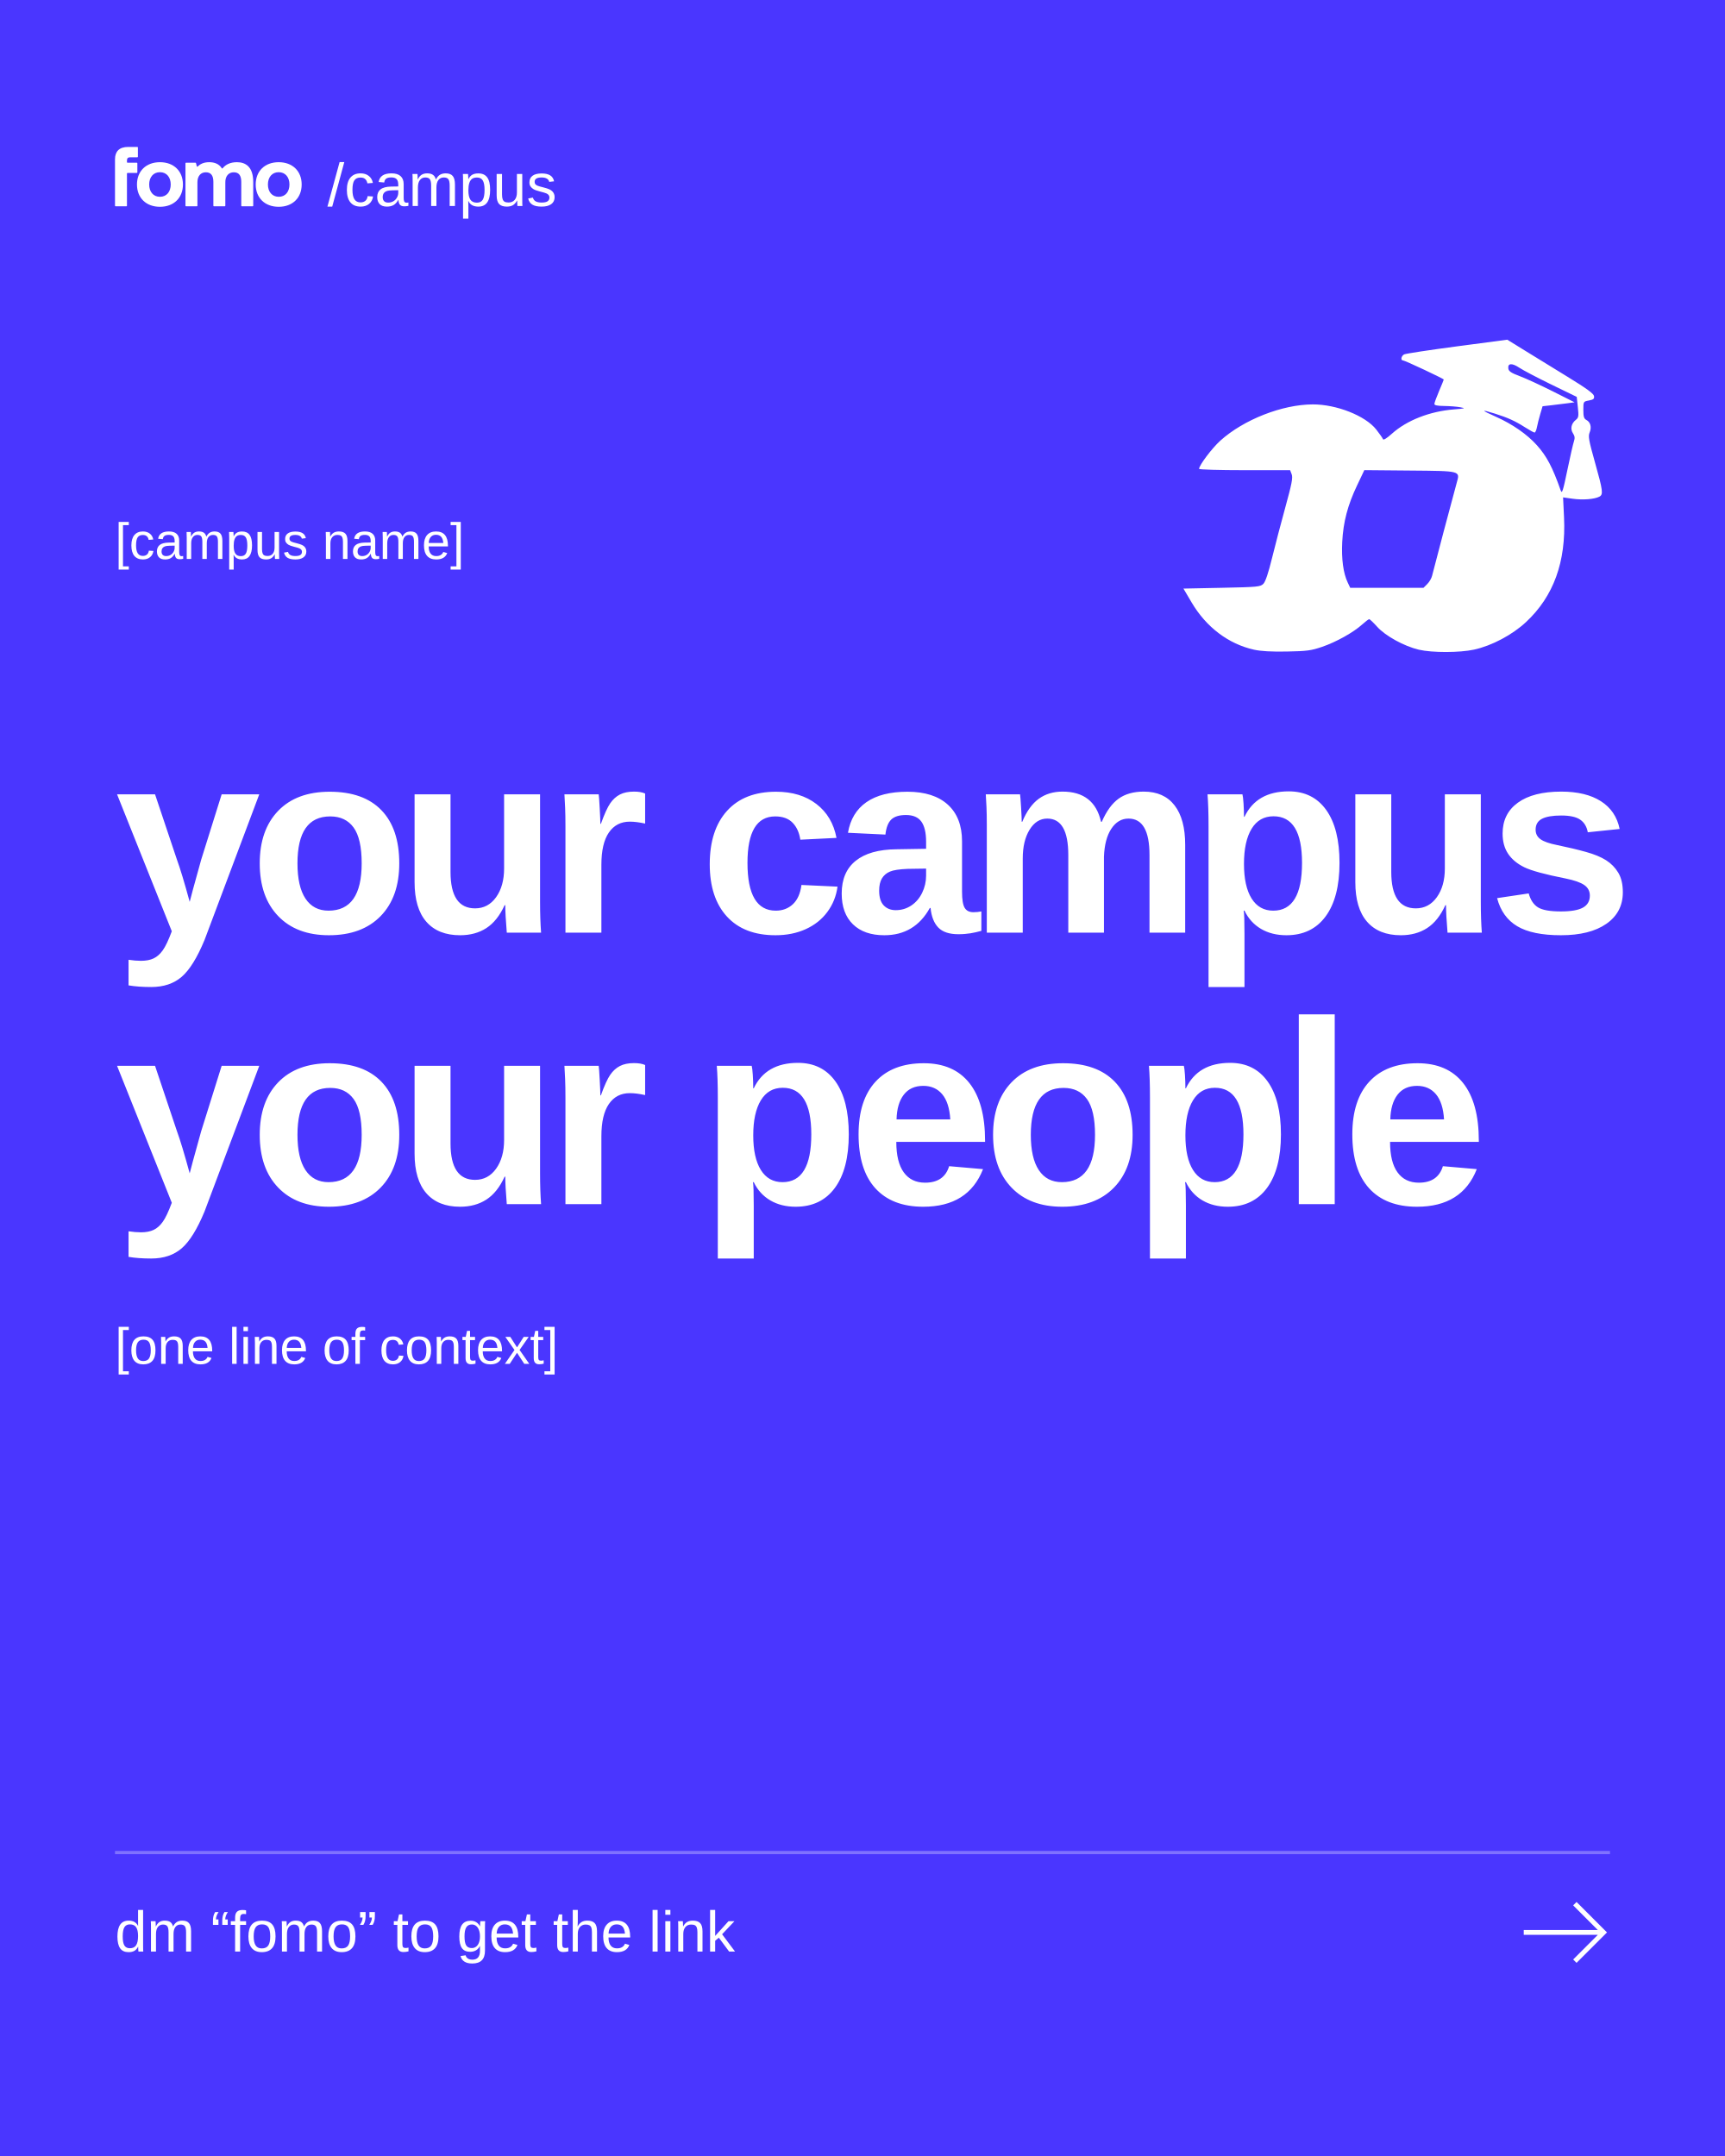
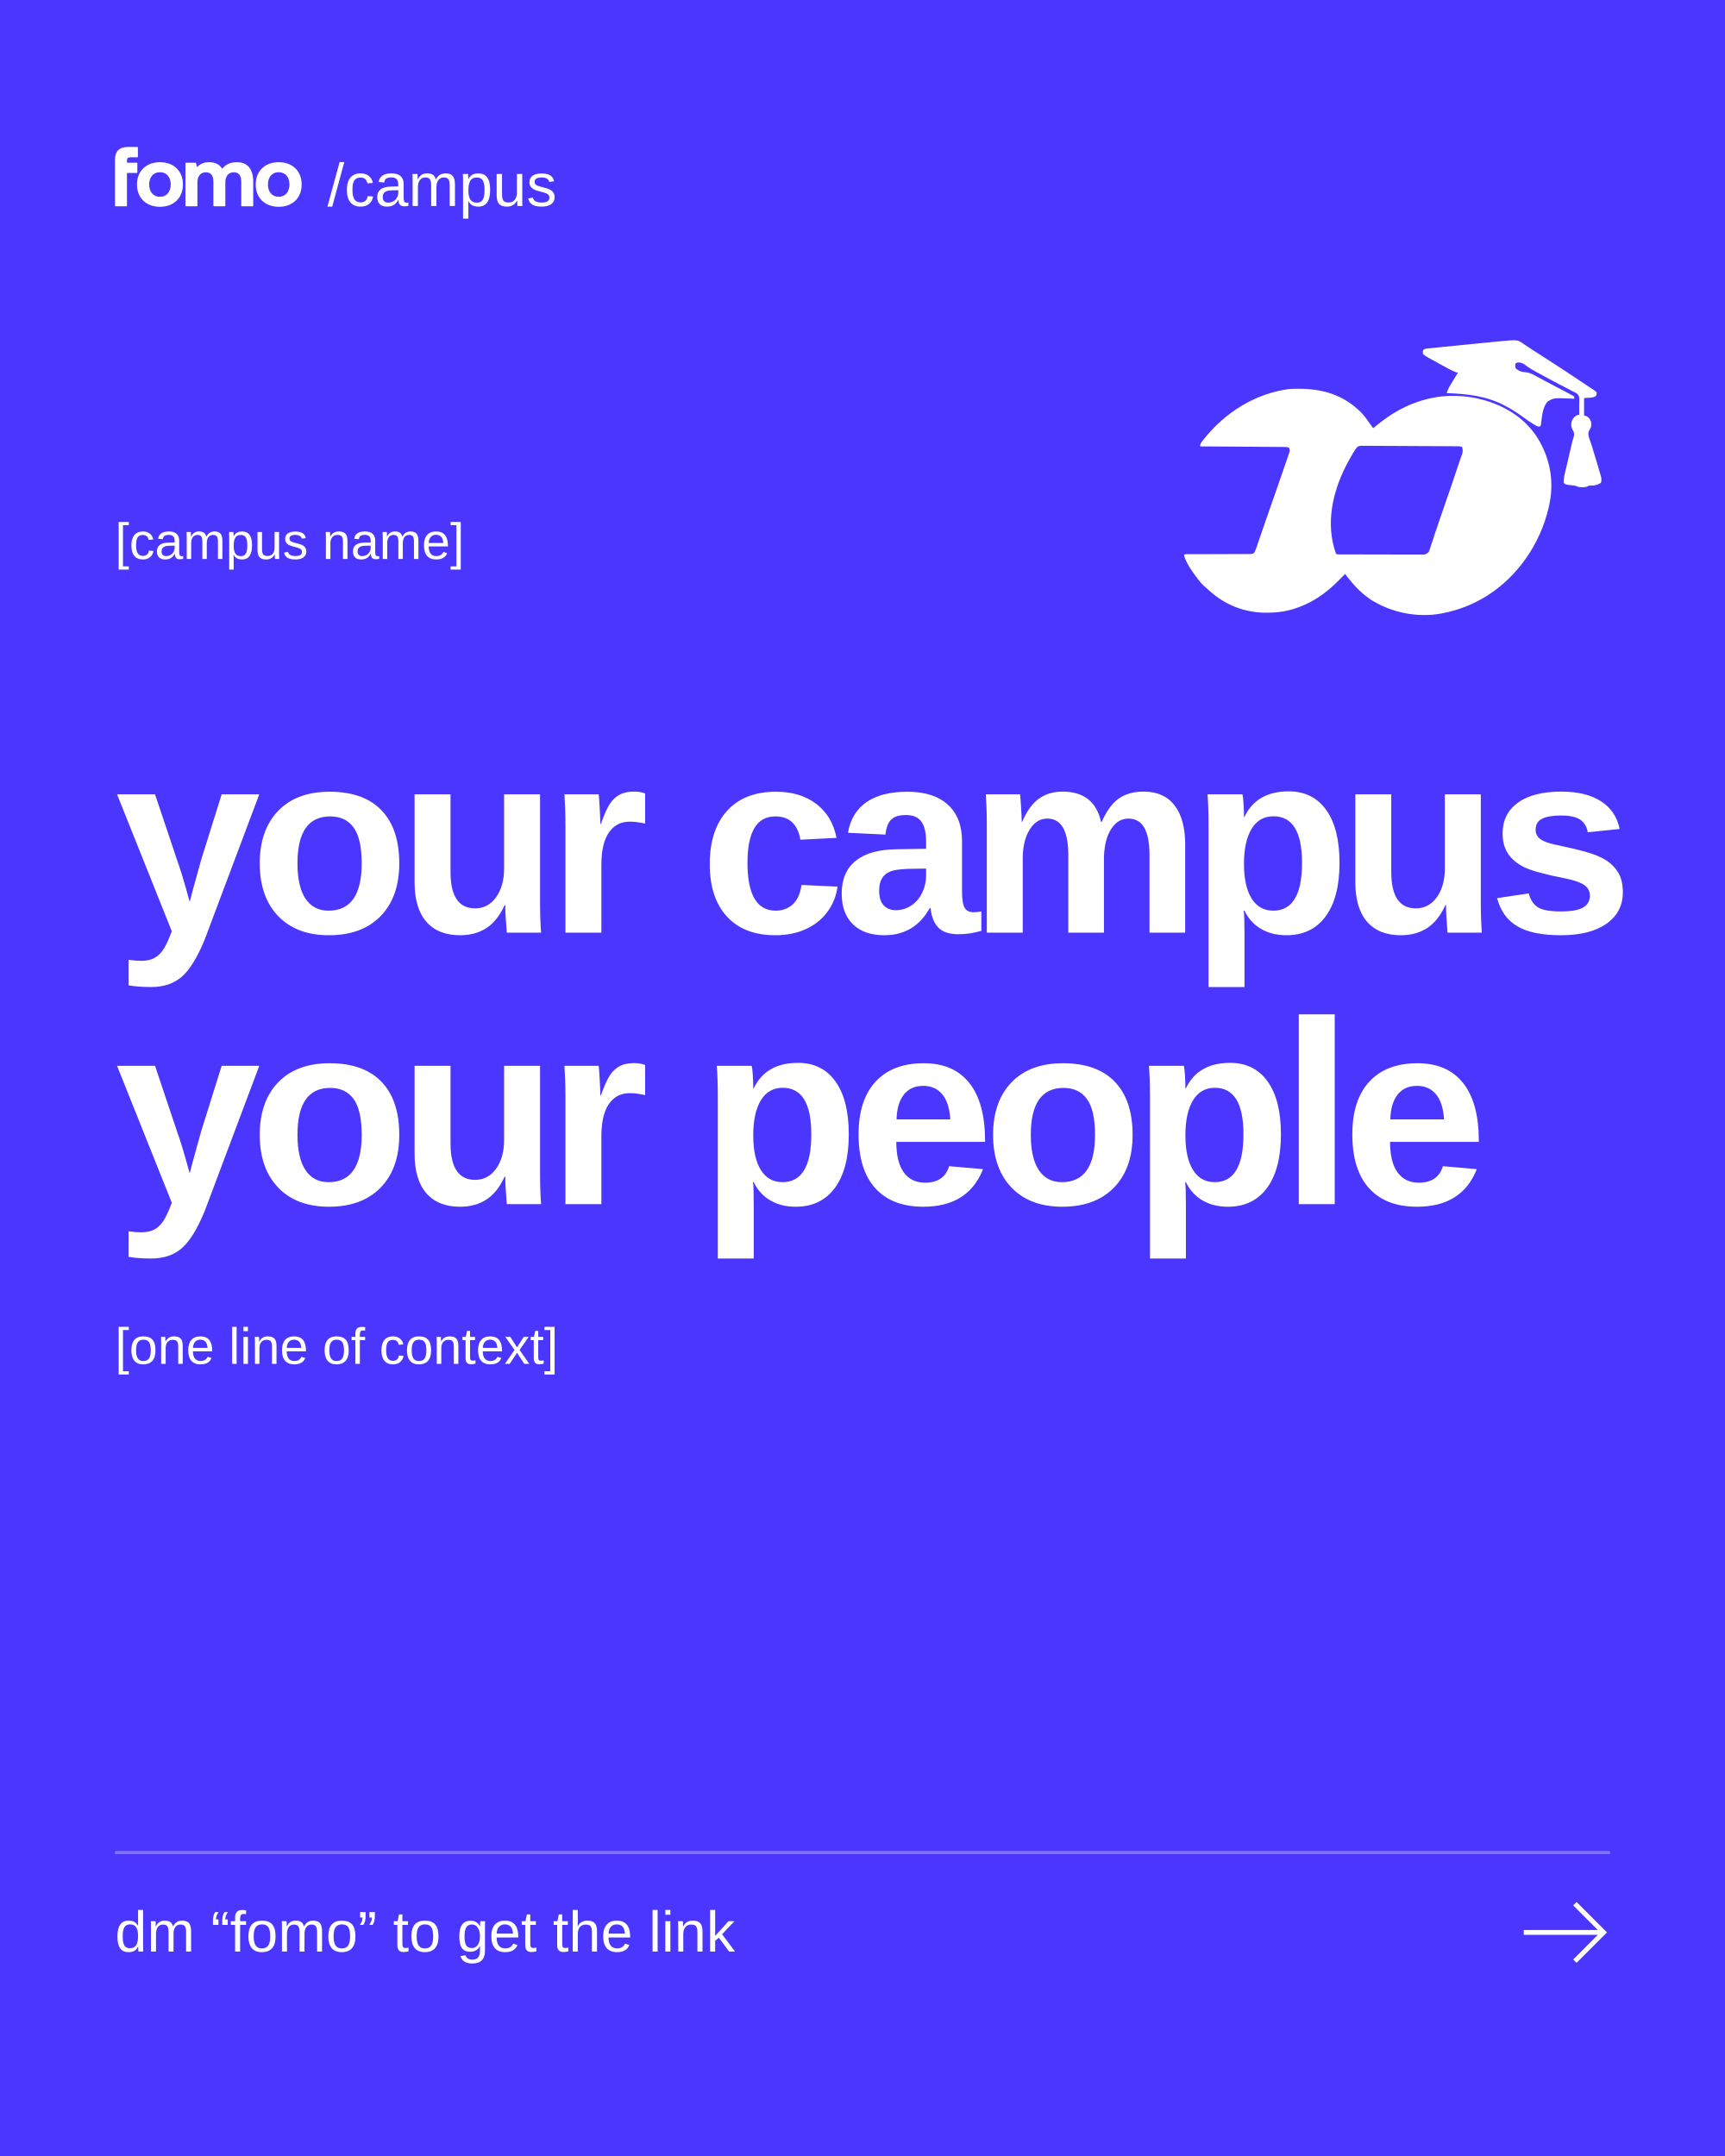
<svg xmlns="http://www.w3.org/2000/svg" xmlns:xlink="http://www.w3.org/1999/xlink" width="1080" height="1350" viewBox="0 0 1080 1350" role="img" aria-labelledby="title description">
  <defs>
    <style>text{font-family:Aeonik,Arial,sans-serif} .headline{font-size:164px;font-weight:700;letter-spacing:-7px} .label{font-size:32px;font-weight:500} .context{font-size:32px;font-weight:400}</style>
-     <symbol id="fomo-campus-mark" viewBox="0 0 277 209">
-       <path fill="currentColor" fill-rule="evenodd" d="M50.000,202.454 C33.705,198.818 19.538,188.090 10.253,172.354 L5.029,163.500 L29.489,163.000 C52.331,162.533 54.082,162.366 55.966,160.480 C57.311,159.134 59.166,153.631 61.529,143.980 C63.479,136.016 67.321,121.352 70.067,111.393 C74.100,96.764 74.866,92.778 74.054,90.643 L73.050,88.000 L44.025,88.000 C28.061,88.000 15.000,87.620 15.000,87.155 C15.000,84.902 23.310,73.879 28.577,69.146 C43.517,55.719 68.036,46.109 87.500,46.052 C102.601,46.008 121.019,53.288 127.932,62.034 C130.068,64.735 132.006,67.518 132.239,68.217 C132.507,69.020 134.620,67.729 137.974,64.713 C147.433,56.208 162.121,50.459 177.500,49.241 C184.793,48.664 185.146,48.542 181.500,47.861 C179.300,47.451 174.688,47.089 171.250,47.058 C166.932,47.018 165.008,46.614 165.027,45.750 C165.042,45.062 166.392,41.363 168.027,37.529 C169.662,33.695 171.000,30.400 171.000,30.207 C171.000,29.668 146.162,18.000 145.013,18.000 C143.327,18.000 143.878,15.133 145.750,14.166 C146.713,13.669 161.900,11.356 179.500,9.026 L211.500,4.790 L222.500,11.582 C228.550,15.318 240.925,22.925 250.000,28.486 C262.075,35.887 266.584,39.173 266.812,40.742 C267.067,42.496 266.477,43.008 263.562,43.554 C260.006,44.221 260.000,44.232 260.000,49.576 C260.000,53.844 260.392,55.139 261.932,55.964 C264.577,57.379 265.412,60.590 264.014,63.967 C263.006,66.401 263.472,69.011 267.423,83.051 C272.488,101.050 272.805,103.499 270.250,104.866 C267.154,106.523 259.669,107.120 253.291,106.219 L247.082,105.342 L247.691,118.089 C249.045,146.383 241.051,168.416 223.477,184.828 C214.722,193.004 201.645,199.940 190.303,202.424 C181.154,204.427 163.526,204.448 155.114,202.465 C145.752,200.258 133.808,193.693 128.583,187.881 C126.169,185.197 123.868,183.000 123.468,183.000 C123.069,183.000 121.062,184.519 119.007,186.375 C113.386,191.453 102.467,197.553 93.500,200.625 C86.454,203.039 83.772,203.397 71.000,203.635 C61.080,203.819 54.447,203.446 50.000,202.454 Z M160.505,160.586 C161.832,159.258 163.208,156.896 163.563,155.336 C164.261,152.261 177.252,103.223 179.227,96.207 C181.451,88.309 182.304,88.537 149.321,88.235 L120.360,87.970 L115.721,97.735 C109.729,110.347 106.933,121.000 106.271,133.746 C105.708,144.571 106.940,153.710 109.760,159.622 L111.370,163.000 L134.731,163.000 L158.091,163.000 L160.505,160.586 Z M250.034,86.896 C251.680,78.978 253.459,71.229 253.988,69.675 C254.713,67.543 254.566,66.268 253.391,64.474 C251.558,61.676 252.287,58.234 255.204,55.922 C256.976,54.518 257.119,53.620 256.495,47.800 L255.794,41.256 L239.647,33.406 C230.766,29.089 221.572,24.264 219.216,22.684 C214.490,19.516 211.678,19.728 212.180,23.213 C212.430,24.953 214.020,26.003 219.500,28.049 C223.350,29.486 232.777,33.823 240.449,37.688 L254.398,44.713 L249.949,45.317 C247.502,45.649 242.915,46.215 239.755,46.575 L234.009,47.229 L232.535,52.193 C231.725,54.923 230.772,58.697 230.419,60.579 C230.066,62.460 229.386,64.000 228.908,64.000 C228.430,64.000 225.645,62.468 222.718,60.597 C216.518,56.630 211.811,54.499 203.500,51.895 C194.387,49.040 194.604,49.632 204.245,53.924 C214.738,58.595 224.093,65.085 230.327,72.018 C236.619,79.017 240.381,86.148 245.558,100.893 C246.418,103.343 246.979,101.588 250.034,86.896 Z" />
+     <symbol id="fomo-campus-mark" viewBox="0 0 620 415">
+       <g fill="currentColor" fill-rule="evenodd">
+         <path d="M0 0 C0.381 0.25 0.381 0.25 2.306 1.515 C3.878 2.55 5.442 3.598 6.998 4.657 C9.732 6.515 12.509 8.298 15.292 10.079 C17.399 11.43 19.495 12.796 21.59 14.164 C24.88 16.307 28.187 18.422 31.504 20.523 C49.106 31.686 66.441 43.242 83.757 54.843 C87.17 57.13 90.585 59.413 94.013 61.676 C94.574 62.047 95.136 62.418 95.714 62.8 C97.17 63.763 98.628 64.722 100.087 65.682 C102.25 67.187 102.25 67.187 104.25 69.188 C104.125 71.688 104.125 71.688 103.25 74.188 C99.92 76.466 96.412 76.605 92.5 76.812 C91.469 76.874 91.469 76.874 86.25 77.188 C86.25 85.438 86.25 93.688 86.25 102.188 C87.57 102.517 88.89 102.847 90.25 103.188 C93.186 105.388 95.078 107.671 96.25 111.188 C96.961 116.546 96.293 120.019 93.027 124.352 C90.708 129.829 95.015 138.1 96.688 143.375 C99.934 153.769 103.084 164.192 106.126 174.648 C106.582 176.211 107.043 177.773 107.508 179.334 C108.163 181.539 108.804 183.747 109.441 185.957 C109.64 186.614 109.838 187.272 110.043 187.949 C111.102 191.689 111.539 194.473 110.25 198.188 C104.979 201.712 99.412 202.434 93.25 202.188 C92.944 202.349 92.944 202.349 91.395 203.164 C88.732 204.435 86.752 204.454 83.812 204.438 C82.886 204.443 81.959 204.448 81.004 204.453 C78.072 204.17 75.954 203.315 73.25 202.188 C71.039 201.879 71.039 201.879 68.875 201.75 C59.926 200.789 59.926 200.789 57.25 198.188 C56.676 190.935 59.254 183.051 60.902 176.047 C61.166 174.91 61.428 173.773 61.691 172.635 C62.238 170.271 62.788 167.908 63.343 165.546 C64.049 162.533 64.748 159.518 65.444 156.502 C66.114 153.6 66.79 150.698 67.465 147.797 C67.589 147.259 67.589 147.259 68.219 144.539 C70.17 136.237 70.17 136.237 71.436 132.618 C72.439 129.624 72.221 128.175 71.25 125.188 C70.734 124.259 70.219 123.331 69.688 122.375 C67.648 117.853 67.231 113.939 68.977 109.227 C71.014 105.3 73.119 103.036 77.25 101.188 C77.91 101.188 78.57 101.188 79.25 101.188 C79.33 97.308 79.35 93.434 79.317 89.554 C79.314 88.237 79.327 86.92 79.356 85.603 C79.581 74.805 79.581 74.805 76.586 71.166 C74.22 69.539 71.868 68.365 69.25 67.188 C67.39 66.189 65.532 65.186 63.676 64.18 C62.166 63.406 60.657 62.632 59.143 61.865 C56.393 60.469 53.652 59.054 50.91 57.641 C50.353 57.354 49.796 57.067 49.223 56.772 C41.778 52.927 34.443 48.882 27.102 44.844 C24.172 43.233 21.236 41.643 18.273 40.094 C12.833 37.246 7.855 34.277 3.02 30.48 C-0.601 27.835 -4.037 26.039 -8.625 26.438 C-10.75 27.188 -10.75 27.188 -11.75 28.188 C-12.125 31 -12.125 31 -11.75 34.188 C-7.513 38.673 -2.735 40.104 3.273 40.398 C9.259 41.042 13.924 43.743 19.125 46.625 C20.657 47.45 22.189 48.275 23.722 49.099 C25.262 49.929 26.798 50.767 28.334 51.605 C31.714 53.44 35.119 55.223 38.531 56.998 C41.6 58.598 44.657 60.22 47.714 61.844 C50.058 63.086 52.407 64.318 54.756 65.549 C57.322 66.898 59.879 68.263 62.438 69.625 C62.925 69.879 62.925 69.879 65.395 71.166 C66.289 71.646 67.184 72.126 68.105 72.621 C68.906 73.044 69.707 73.468 70.532 73.904 C71.099 74.328 71.666 74.751 72.25 75.188 C72.25 76.177 72.25 77.168 72.25 78.188 C71.151 78.125 70.052 78.063 68.92 77.999 C43.085 76.883 43.085 76.883 34.25 82.188 C27.439 89.664 26.212 102.172 25.144 111.841 C24.906 113.925 24.906 113.925 24.25 117.188 C21.25 118.188 21.25 118.188 18.527 116.992 C17.406 116.363 16.294 115.718 15.188 115.062 C14.58 114.71 13.972 114.357 13.346 113.994 C8.089 110.861 3.173 107.315 -1.75 103.688 C-9.148 98.237 -16.625 93.466 -24.75 89.188 C-25.316 88.881 -25.883 88.575 -26.466 88.259 C-52.526 74.198 -80.598 71.188 -109.75 70.188 C-108.162 64.183 -104.98 59.26 -101.75 54 C-101.203 53.098 -100.657 52.197 -100.094 51.268 C-95.861 44.3 -95.861 44.3 -93.75 41.188 C-94.612 40.923 -95.473 40.659 -96.361 40.387 C-99.744 39.256 -102.842 37.695 -105.969 35.992 C-106.545 35.683 -107.121 35.375 -107.714 35.056 C-109.562 34.063 -111.406 33.063 -113.25 32.062 C-114.516 31.379 -115.782 30.696 -117.048 30.013 C-123.518 26.517 -129.979 23.004 -136.375 19.375 C-136.646 19.222 -136.646 19.222 -138.018 18.447 C-140.228 17.172 -141.932 16.005 -143.75 14.188 C-144 11.688 -144 11.688 -143.75 9.188 C-141.368 6.806 -140.56 6.841 -137.29 6.505 C-136.35 6.404 -135.41 6.303 -134.442 6.199 C-133.924 6.148 -133.924 6.148 -131.301 5.891 C-130.209 5.776 -129.117 5.662 -127.991 5.545 C-124.98 5.23 -121.968 4.927 -118.955 4.627 C-116.426 4.374 -113.899 4.115 -111.371 3.855 C-103.213 3.02 -95.052 2.208 -86.891 1.4 C-84.737 1.186 -82.584 0.972 -80.43 0.757 C-71.143 -0.17 -61.855 -1.084 -52.566 -1.986 C-50.513 -2.186 -48.46 -2.388 -46.408 -2.591 C-43.148 -2.912 -39.887 -3.226 -36.627 -3.536 C-34.875 -3.703 -33.123 -3.877 -31.372 -4.051 C-8.751 -6.169 -8.751 -6.169 0 0 Z " fill="currentColor" transform="translate(496.75,16.8125)" id="graduation-cap" />
+         <path d="M0 0 C0.334 -0.005 0.334 -0.005 2.026 -0.03 C35.306 -0.419 64.488 6.477 89.801 29.238 C90.184 29.581 90.184 29.581 92.125 31.312 C98.284 37.128 102.994 43.789 107.761 50.741 C109.059 52.61 110.417 54.431 111.801 56.238 C112.456 55.693 113.11 55.148 113.785 54.586 C135.692 36.436 158.906 22.309 186.801 15.238 C187.536 15.044 188.272 14.849 189.029 14.648 C222.008 6.26 258.766 9.745 289.801 23.238 C290.489 23.536 291.178 23.833 291.887 24.14 C315.49 34.578 335.991 51.705 348.801 74.238 C349.161 74.872 349.521 75.506 349.893 76.159 C365.526 104.281 369.958 135.83 362.801 167.238 C362.629 167.999 362.458 168.76 362.281 169.544 C350.348 221.049 318.521 267.61 273.594 295.941 C254.204 307.791 234.057 315.773 211.801 320.238 C211.502 320.298 211.502 320.298 209.992 320.602 C174.894 327.278 137.487 319.563 107.488 300.426 C93.103 290.303 82.155 278.326 71.801 264.238 C68.857 267.165 65.943 270.117 63.051 273.094 C43.793 292.806 22.475 307.371 -4.262 314.988 C-4.609 315.088 -4.609 315.088 -6.369 315.591 C-17.371 318.551 -28.393 319.631 -39.762 319.613 C-40.365 319.613 -40.969 319.612 -41.591 319.612 C-72.15 319.486 -100.351 308.257 -122.715 287.512 C-124.06 286.281 -125.416 285.061 -126.829 283.909 C-131.425 280.147 -135.019 276.047 -138.574 271.301 C-138.854 270.931 -138.854 270.931 -140.267 269.058 C-147.312 259.582 -155.16 248.829 -158.199 237.238 C-157.199 236.238 -157.199 236.238 -155.554 236.114 C-155.195 236.114 -155.195 236.114 -153.379 236.114 C-152.557 236.111 -151.735 236.109 -150.889 236.106 C-149.981 236.108 -149.073 236.11 -148.137 236.112 C-147.662 236.111 -147.662 236.111 -145.255 236.107 C-143.182 236.103 -141.109 236.101 -139.036 236.1 C-134.637 236.097 -130.239 236.075 -125.84 236.055 C-117.64 236.017 -109.441 235.985 -101.241 235.988 C-95.547 235.99 -89.853 235.965 -84.159 235.926 C-81.984 235.915 -79.81 235.914 -77.635 235.922 C-74.596 235.931 -71.559 235.91 -68.52 235.882 C-67.616 235.892 -66.712 235.902 -65.781 235.913 C-63.48 235.874 -61.431 235.795 -59.199 235.238 C-57.222 232.975 -57.222 232.975 -56.199 230.238 C-56.049 229.877 -56.049 229.877 -55.287 228.046 C-55.034 227.307 -54.781 226.568 -54.52 225.807 C-54.225 224.954 -53.929 224.101 -53.625 223.222 C-53.313 222.303 -53.001 221.384 -52.68 220.438 C-52.345 219.467 -52.01 218.496 -51.665 217.495 C-50.567 214.307 -49.477 211.116 -48.387 207.926 C-47.618 205.689 -46.848 203.452 -46.078 201.216 C-45.688 200.085 -45.299 198.955 -44.91 197.824 C-44.717 197.263 -44.523 196.703 -44.324 196.125 C-43.737 194.417 -43.149 192.708 -42.562 191 C-39.445 181.928 -36.273 172.877 -33.085 163.829 C-30.438 156.305 -27.818 148.772 -25.199 141.238 C-25.01 140.693 -25.01 140.693 -24.05 137.935 C-21.733 131.275 -19.426 124.611 -17.137 117.941 C-16.101 114.925 -15.062 111.911 -14.015 108.9 C-12.847 105.543 -11.696 102.18 -10.547 98.816 C-10.192 97.805 -9.838 96.793 -9.473 95.751 C-9.315 95.284 -9.315 95.284 -8.516 92.923 C-8.236 92.111 -7.956 91.299 -7.668 90.462 C-7.144 87.979 -7.261 86.586 -8.199 84.238 C-10.694 82.991 -12.393 83.1 -15.185 83.08 C-16.24 83.07 -17.294 83.06 -18.381 83.05 C-19.554 83.044 -20.727 83.039 -21.901 83.033 C-23.133 83.023 -24.364 83.013 -25.596 83.003 C-28.945 82.976 -32.294 82.955 -35.643 82.935 C-39.141 82.913 -42.639 82.886 -46.137 82.859 C-52.764 82.809 -59.39 82.764 -66.016 82.721 C-73.559 82.672 -81.102 82.617 -88.645 82.561 C-104.163 82.447 -119.681 82.341 -135.199 82.238 C-135.199 78.256 -133.316 76.355 -130.949 73.363 C-130.725 73.077 -130.725 73.077 -129.591 71.629 C-99.67 33.987 -57.047 7.132 -9.063 0.45 C-6.043 0.107 -3.037 0.037 0 0 Z M85.796 87.473 C85.467 88.055 85.139 88.638 84.801 89.238 C84.204 90.127 83.608 91.016 82.993 91.931 C81.328 94.816 79.668 97.702 78.051 100.613 C77.748 101.154 77.446 101.696 77.135 102.253 C56.446 139.508 44.401 184.136 55.855 226.273 C58.318 234.756 58.318 234.756 59.801 236.238 C61.436 236.341 63.077 236.373 64.716 236.379 C65.248 236.382 65.248 236.382 67.94 236.396 C69.13 236.397 70.319 236.398 71.509 236.399 C72.754 236.404 73.999 236.409 75.244 236.414 C78.634 236.428 82.025 236.434 85.415 236.438 C87.533 236.441 89.65 236.446 91.767 236.45 C98.388 236.464 105.009 236.473 111.629 236.477 C119.278 236.482 126.927 236.499 134.576 236.528 C140.483 236.55 146.39 236.56 152.298 236.561 C155.828 236.562 159.358 236.568 162.889 236.586 C166.21 236.602 169.532 236.605 172.854 236.596 C174.073 236.595 175.292 236.599 176.511 236.609 C178.175 236.622 179.84 236.614 181.505 236.606 C181.971 236.607 181.971 236.607 184.328 236.61 C187.274 236.167 188.63 235.243 190.801 233.238 C191.826 231.269 191.826 231.269 192.577 228.99 C192.87 228.127 193.162 227.263 193.463 226.373 C193.766 225.431 194.07 224.49 194.383 223.52 C194.714 222.531 195.045 221.542 195.385 220.524 C196.286 217.828 197.174 215.128 198.058 212.427 C198.991 209.588 199.939 206.754 200.887 203.919 C201.273 202.767 201.658 201.614 202.044 200.462 C202.235 199.888 202.427 199.315 202.624 198.725 C203.21 196.972 203.793 195.219 204.377 193.465 C207.713 183.444 211.177 173.469 214.683 163.506 C220.927 145.762 227.018 127.969 232.861 110.088 C233.957 106.744 235.087 103.418 236.28 100.107 C236.399 99.771 236.399 99.771 237.001 98.067 C237.451 96.798 237.911 95.532 238.385 94.271 C239.795 90.248 239.98 87.345 238.801 83.238 C236.124 81.9 234.056 82.094 231.058 82.071 C230.464 82.065 229.871 82.059 229.259 82.053 C227.261 82.035 225.264 82.024 223.267 82.014 C221.838 82.002 220.409 81.991 218.98 81.979 C214.279 81.943 209.579 81.917 204.879 81.895 C204.079 81.891 203.28 81.887 202.456 81.883 C194.917 81.846 187.378 81.815 179.839 81.793 C170.194 81.766 160.549 81.715 150.904 81.633 C144.124 81.577 137.344 81.548 130.563 81.539 C126.512 81.533 122.463 81.515 118.413 81.468 C114.601 81.424 110.79 81.413 106.977 81.428 C105.58 81.428 104.183 81.416 102.786 81.39 C90.014 81.172 90.014 81.172 85.796 87.473 Z " fill="currentColor" transform="translate(170.1992,80.76172)" id="fomo-eyes" />
+       </g>
    </symbol>
    <symbol id="fomo-wordmark" viewBox="0 0 352 113" fill="none">
      <path d="M0.003 23.325C0.003 8.468 7.991 0 24.923 0H42.105C42.675 0 43.134 0.46 43.134 1.029V18.462C43.134 19.031 42.675 19.49 42.105 19.49H28.757C24.443 19.49 22.526 21.408 22.526 25.561V28.685C22.526 29.255 22.985 29.714 23.555 29.714H41.076C41.646 29.714 42.105 30.174 42.105 30.743V48.014C42.105 48.584 41.646 49.043 41.076 49.043H23.555C22.985 49.043 22.526 49.503 22.526 50.072V110.797C22.526 111.366 22.066 111.826 21.497 111.826H1.029C0.46 111.826 0 111.366 0 110.797V23.325H0.003Z" fill="currentColor" />
      <path d="M41.381 70.769C41.381 45.528 58.636 28.757 84.673 28.757C110.711 28.757 127.965 45.531 127.965 70.769C127.965 96.008 110.711 112.782 84.673 112.782C58.636 112.782 41.381 96.008 41.381 70.769ZM104.959 70.769C104.959 57.192 97.291 47.606 84.67 47.606C72.049 47.606 64.384 57.192 64.384 70.769C64.384 84.347 72.052 93.933 84.67 93.933C97.287 93.933 104.959 84.347 104.959 70.769Z" fill="currentColor" />
      <path d="M260.369 65.978V110.796C260.369 111.366 259.909 111.825 259.34 111.825H238.872C238.302 111.825 237.843 111.366 237.843 110.796V65.817C237.843 53.995 233.371 47.767 223.785 47.767C214.199 47.767 207.491 54.794 207.81 67.415V110.796C207.81 111.366 207.35 111.825 206.781 111.825H186.313C185.744 111.825 185.284 111.366 185.284 110.796V65.817C185.284 53.995 180.812 47.767 171.065 47.767C161.318 47.767 155.251 55.117 155.251 66.616V110.796C155.251 111.366 154.792 111.825 154.222 111.825H133.754C133.185 111.825 132.725 111.366 132.725 110.796V30.746C132.725 30.177 133.185 29.717 133.754 29.717H151.571C152.044 29.717 152.456 30.039 152.569 30.495L154.088 36.58C154.246 37.211 155.028 37.447 155.501 37.002C160.183 32.615 166.476 28.757 177.451 28.757C186.961 28.757 195.882 31.703 201.246 40.284C201.565 40.791 202.281 40.836 202.652 40.362C208.307 33.136 217.317 28.757 229.687 28.757C245.662 28.757 260.358 37.063 260.358 65.978H260.369Z" fill="currentColor" />
      <path d="M265.029 70.769C265.029 45.528 282.284 28.757 308.321 28.757C334.359 28.757 351.613 45.531 351.613 70.769C351.613 96.008 334.359 112.782 308.321 112.782C282.284 112.782 265.029 96.008 265.029 70.769ZM328.607 70.769C328.607 57.192 320.939 47.606 308.318 47.606C295.697 47.606 288.032 57.192 288.032 70.769C288.032 84.347 295.7 93.933 308.318 93.933C320.935 93.933 328.607 84.347 328.607 70.769Z" fill="currentColor" />
    </symbol>
  </defs>
  <g id="background">
    <rect width="1080" height="1350" fill="#4A36FF" />
  </g>
  <g id="brand" color="#FFFFFF">
    <use href="#fomo-wordmark" xlink:href="#fomo-wordmark" x="72" y="92" width="117" height="37.560" />
    <text x="205" y="129" fill="#FFFFFF" font-size="38" font-weight="500">/campus</text>
-     <use href="#fomo-campus-mark" xlink:href="#fomo-campus-mark" x="736" y="208" width="272" height="205.227" />
+     <use href="#fomo-campus-mark" xlink:href="#fomo-campus-mark" x="736" y="208" width="272" height="182.065" />
  </g>
  <g id="editable-message">
    <text x="72" y="350" class="label" fill="#FFFFFF">[campus name]</text>
    <text x="72" y="584" class="headline" fill="#FFFFFF">your campus</text>
    <text x="72" y="754" class="headline" fill="#FFFFFF">your people</text>
    <text x="72" y="854" class="context" fill="#FFFFFF">[one line of context]</text>
  </g>
  <g id="editable-call-to-action">
    <path d="M72 1160 H1008" stroke="#FFFFFF" stroke-opacity=".3" stroke-width="2" />
    <text x="72" y="1222" fill="#FFFFFF" font-size="36" font-weight="500">dm “fomo” to get the link</text>
    <path d="M954 1210 H1004 M986 1192 L1004 1210 L986 1228" fill="none" stroke="#FFFFFF" stroke-width="3" />
  </g>
</svg>
